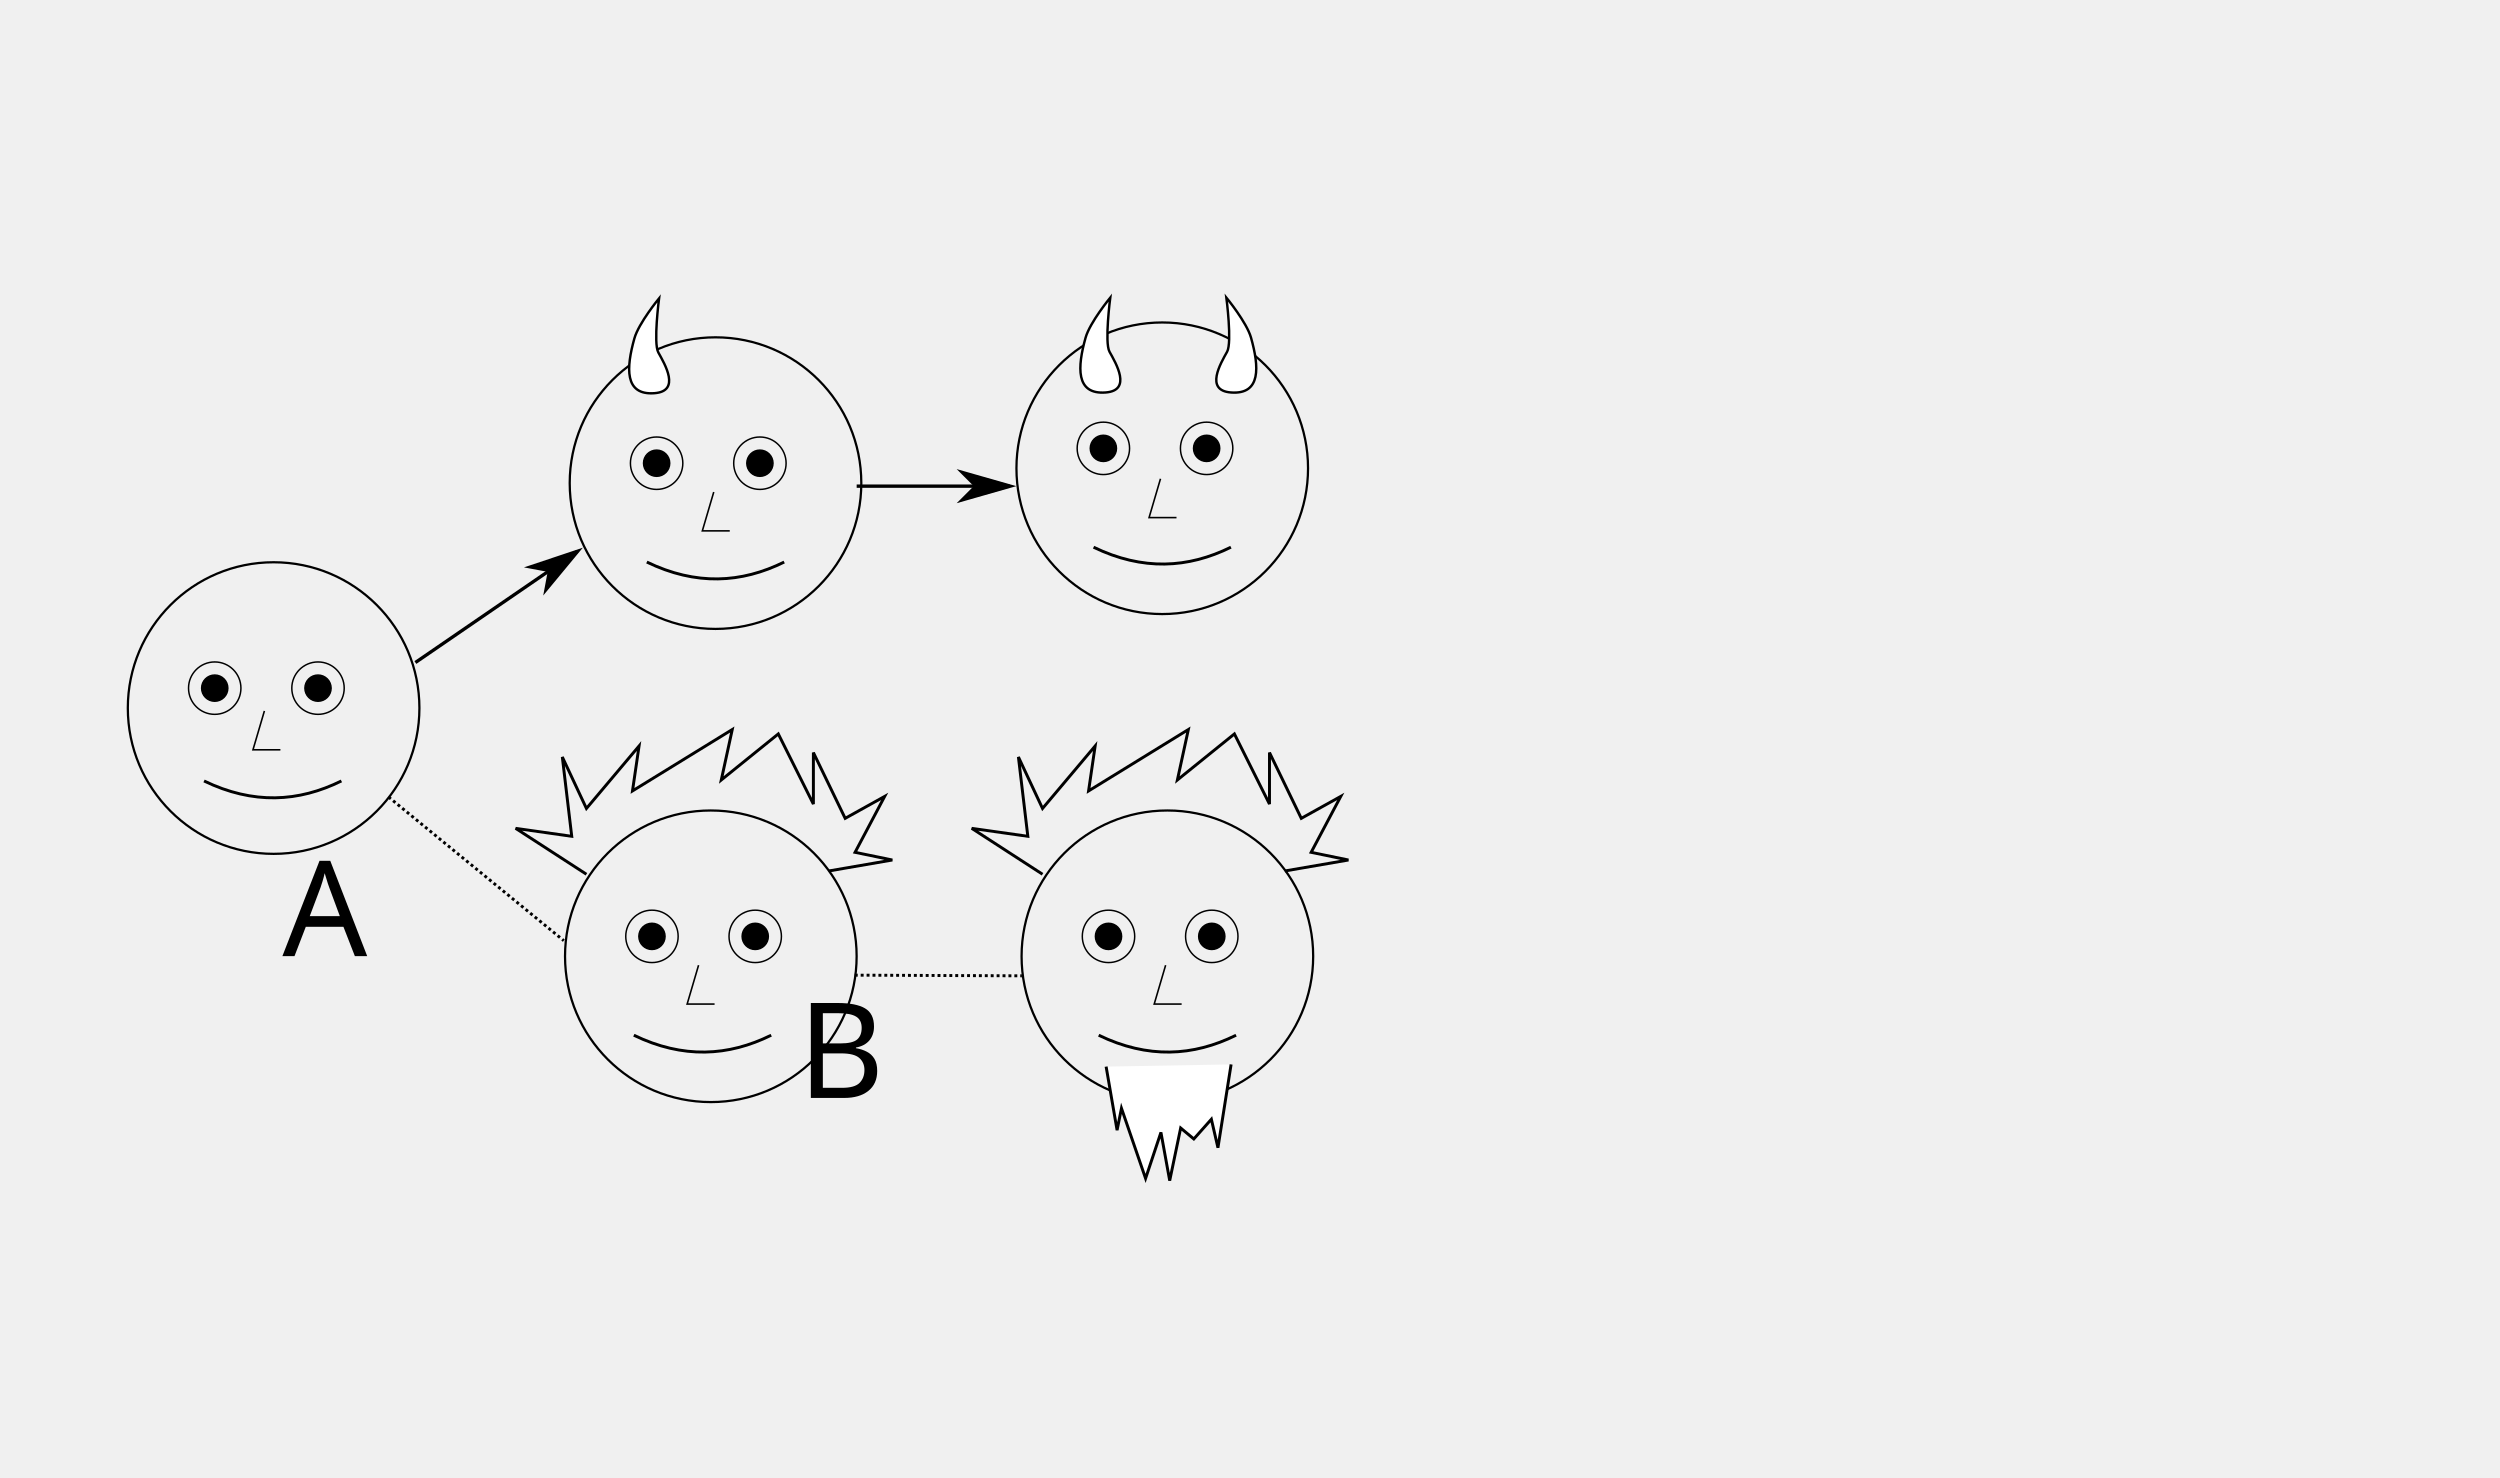
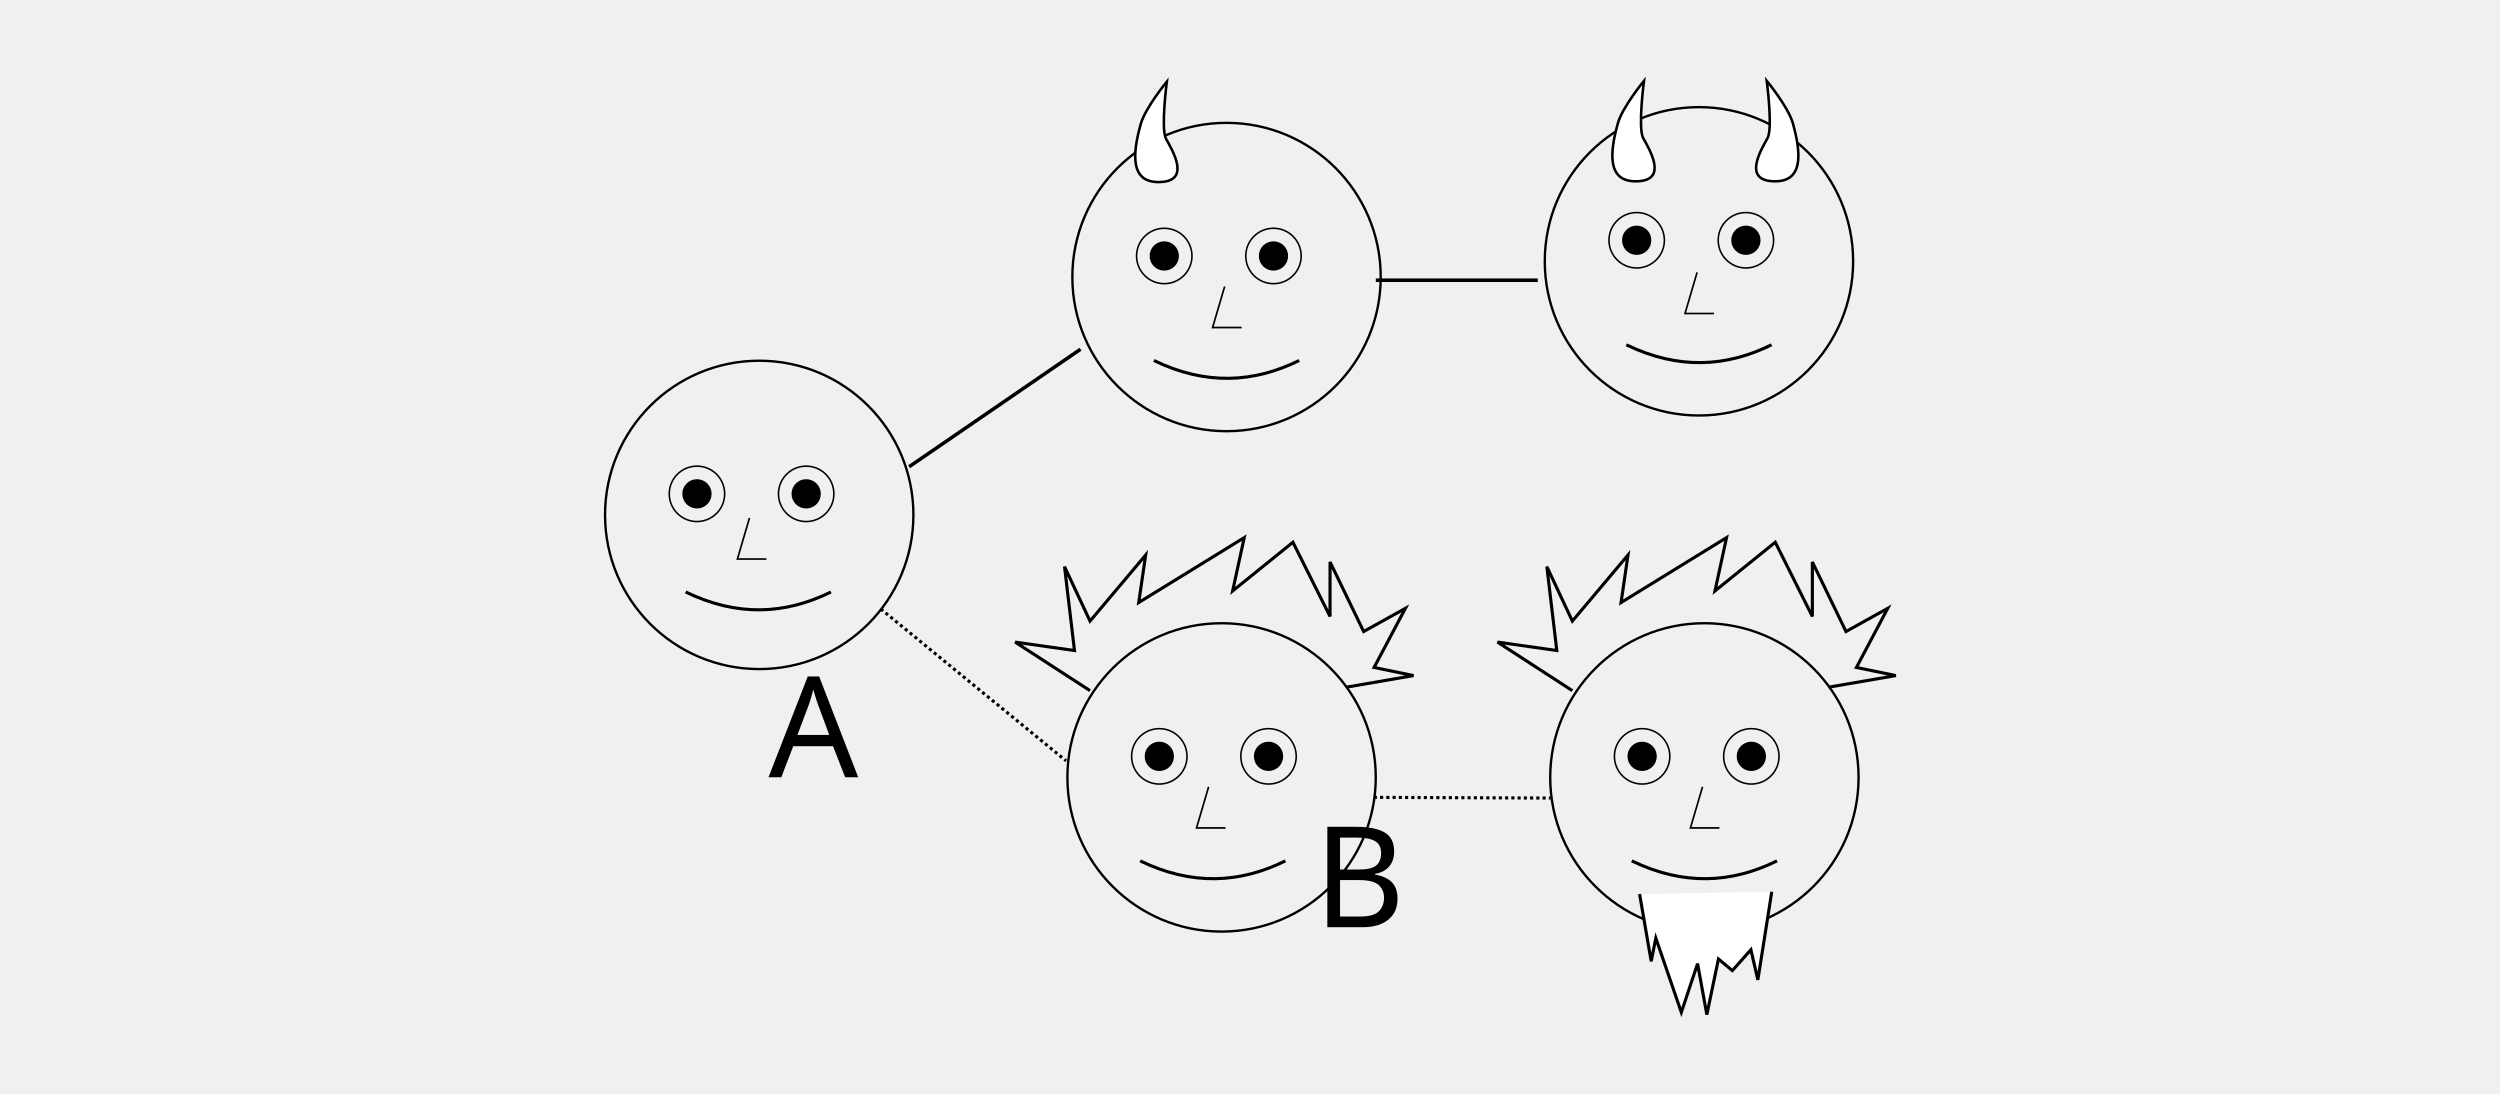
- <svg xmlns="http://www.w3.org/2000/svg" width="846" height="500" viewBox="0 0 846 500" id="svg2" version="1.1">
+ <svg xmlns="http://www.w3.org/2000/svg" width="800" height="350" viewBox="0 0 800 350" id="svg2" version="1.1">
  <defs id="defs4">
    <marker style="overflow:visible" id="marker21073" refX="0" refY="0" orient="auto">
      <path transform="matrix(-0.8,0,0,-0.8,-10,0)" style="fill:#000000;fill-opacity:1;fill-rule:evenodd;stroke:#000000;stroke-width:1pt;stroke-opacity:1" d="M 0,0 5,-5 -12.5,0 5,5 0,0 Z" id="path21075" />
    </marker>
-     <marker orient="auto" refY="0" refX="0" id="marker19485" style="overflow:visible">
-       <path id="path19487" d="M 0,0 5,-5 -12.5,0 5,5 0,0 Z" style="fill:#000000;fill-opacity:1;fill-rule:evenodd;stroke:#000000;stroke-width:1pt;stroke-opacity:1" transform="matrix(-0.8,0,0,-0.8,-10,0)" />
-     </marker>
    <marker orient="auto" refY="0" refX="0" id="marker15518" style="overflow:visible">
      <path id="path15520" d="M 0,0 5,-5 -12.5,0 5,5 0,0 Z" style="fill:#000000;fill-opacity:1;fill-rule:evenodd;stroke:#000000;stroke-width:1pt;stroke-opacity:1" transform="matrix(-0.8,0,0,-0.8,-10,0)" />
    </marker>
    <marker orient="auto" refY="0" refX="0" id="marker13083" style="overflow:visible">
      <path id="path13085" d="M 0,0 5,-5 -12.5,0 5,5 0,0 Z" style="fill:#000000;fill-opacity:1;fill-rule:evenodd;stroke:#000000;stroke-width:1pt;stroke-opacity:1" transform="matrix(-0.8,0,0,-0.8,-10,0)" />
    </marker>
    <marker orient="auto" refY="0" refX="0" id="marker10722" style="overflow:visible">
      <path id="path10724" d="M 0,0 5,-5 -12.5,0 5,5 0,0 Z" style="fill:#000000;fill-opacity:1;fill-rule:evenodd;stroke:#000000;stroke-width:1pt;stroke-opacity:1" transform="matrix(-0.8,0,0,-0.8,-10,0)" />
    </marker>
    <marker orient="auto" refY="0" refX="0" id="marker18329" style="overflow:visible">
      <path id="path18331" d="M 0,0 5,-5 -12.5,0 5,5 0,0 Z" style="fill:#000000;fill-opacity:1;fill-rule:evenodd;stroke:#000000;stroke-width:1pt;stroke-opacity:1" transform="matrix(-0.8,0,0,-0.8,-10,0)" />
    </marker>
    <marker style="overflow:visible" id="marker11570" refX="0" refY="0" orient="auto">
      <path transform="matrix(-0.8,0,0,-0.8,-10,0)" style="fill:#000000;fill-opacity:1;fill-rule:evenodd;stroke:#000000;stroke-width:1pt;stroke-opacity:1" d="M 0,0 5,-5 -12.5,0 5,5 0,0 Z" id="path11572" />
    </marker>
    <marker style="overflow:visible" id="marker11326" refX="0" refY="0" orient="auto">
      <path transform="matrix(-0.8,0,0,-0.8,-10,0)" style="fill:#000000;fill-opacity:1;fill-rule:evenodd;stroke:#000000;stroke-width:1pt;stroke-opacity:1" d="M 0,0 5,-5 -12.5,0 5,5 0,0 Z" id="path11328" />
    </marker>
    <marker orient="auto" refY="0" refX="0" id="marker9818" style="overflow:visible">
      <path id="path9820" d="M 0,0 5,-5 -12.5,0 5,5 0,0 Z" style="fill:#000000;fill-opacity:1;fill-rule:evenodd;stroke:#000000;stroke-width:1pt;stroke-opacity:1" transform="matrix(-0.8,0,0,-0.8,-10,0)" />
    </marker>
    <marker style="overflow:visible" id="marker9572" refX="0" refY="0" orient="auto">
      <path transform="matrix(-0.8,0,0,-0.8,-10,0)" style="fill:#000000;fill-opacity:1;fill-rule:evenodd;stroke:#000000;stroke-width:1pt;stroke-opacity:1" d="M 0,0 5,-5 -12.5,0 5,5 0,0 Z" id="path9574" />
    </marker>
    <marker style="overflow:visible" id="marker9349" refX="0" refY="0" orient="auto">
      <path transform="matrix(-0.8,0,0,-0.8,-10,0)" style="fill:#000000;fill-opacity:1;fill-rule:evenodd;stroke:#000000;stroke-width:1pt;stroke-opacity:1" d="M 0,0 5,-5 -12.5,0 5,5 0,0 Z" id="path9351" />
    </marker>
    <marker style="overflow:visible" id="marker8273" refX="0" refY="0" orient="auto">
      <path transform="matrix(-0.8,0,0,-0.8,-10,0)" style="fill:#000000;fill-opacity:1;fill-rule:evenodd;stroke:#000000;stroke-width:1pt;stroke-opacity:1" d="M 0,0 5,-5 -12.5,0 5,5 0,0 Z" id="path8275" />
    </marker>
    <marker orient="auto" refY="0" refX="0" id="marker7296" style="overflow:visible">
      <path id="path7298" d="M 0,0 5,-5 -12.5,0 5,5 0,0 Z" style="fill:#000000;fill-opacity:1;fill-rule:evenodd;stroke:#000000;stroke-width:1pt;stroke-opacity:1" transform="matrix(-0.8,0,0,-0.8,-10,0)" />
    </marker>
    <marker orient="auto" refY="0" refX="0" id="marker7060" style="overflow:visible">
      <path id="path7062" d="M 0,0 5,-5 -12.5,0 5,5 0,0 Z" style="fill:#000000;fill-opacity:1;fill-rule:evenodd;stroke:#000000;stroke-width:1pt;stroke-opacity:1" transform="matrix(-0.8,0,0,-0.8,-10,0)" />
    </marker>
    <marker orient="auto" refY="0" refX="0" id="marker7724" style="overflow:visible">
      <path id="path7726" d="M 0,0 5,-5 -12.5,0 5,5 0,0 Z" style="fill:#000000;fill-opacity:1;fill-rule:evenodd;stroke:#000000;stroke-width:1pt;stroke-opacity:1" transform="matrix(-0.8,0,0,-0.8,-10,0)" />
    </marker>
    <marker style="overflow:visible" id="marker7176" refX="0" refY="0" orient="auto">
      <path transform="matrix(-0.8,0,0,-0.8,-10,0)" style="fill:#000000;fill-opacity:1;fill-rule:evenodd;stroke:#000000;stroke-width:1pt;stroke-opacity:1" d="M 0,0 5,-5 -12.5,0 5,5 0,0 Z" id="path7178" />
    </marker>
    <marker style="overflow:visible" id="marker6998" refX="0" refY="0" orient="auto">
      <path transform="matrix(-0.8,0,0,-0.8,-10,0)" style="fill:#000000;fill-opacity:1;fill-rule:evenodd;stroke:#000000;stroke-width:1pt;stroke-opacity:1" d="M 0,0 5,-5 -12.5,0 5,5 0,0 Z" id="path7000" />
    </marker>
    <marker orient="auto" refY="0" refX="0" id="marker6826" style="overflow:visible">
      <path id="path6828" d="M 0,0 5,-5 -12.5,0 5,5 0,0 Z" style="fill:#000000;fill-opacity:1;fill-rule:evenodd;stroke:#000000;stroke-width:1pt;stroke-opacity:1" transform="matrix(-0.8,0,0,-0.8,-10,0)" />
    </marker>
    <marker style="overflow:visible" id="marker6555" refX="0" refY="0" orient="auto">
      <path transform="matrix(-0.8,0,0,-0.8,-10,0)" style="fill:#000000;fill-opacity:1;fill-rule:evenodd;stroke:#000000;stroke-width:1pt;stroke-opacity:1" d="M 0,0 5,-5 -12.5,0 5,5 0,0 Z" id="path6557" />
    </marker>
    <marker orient="auto" refY="0" refX="0" id="marker6349" style="overflow:visible">
      <path id="path6351" d="M 0,0 5,-5 -12.5,0 5,5 0,0 Z" style="fill:#000000;fill-opacity:1;fill-rule:evenodd;stroke:#000000;stroke-width:1pt;stroke-opacity:1" transform="matrix(-0.8,0,0,-0.8,-10,0)" />
    </marker>
    <marker style="overflow:visible" id="marker6195" refX="0" refY="0" orient="auto">
      <path transform="matrix(-0.8,0,0,-0.8,-10,0)" style="fill:#000000;fill-opacity:1;fill-rule:evenodd;stroke:#000000;stroke-width:1pt;stroke-opacity:1" d="M 0,0 5,-5 -12.5,0 5,5 0,0 Z" id="path6197" />
    </marker>
    <marker orient="auto" refY="0" refX="0" id="marker5400" style="overflow:visible">
      <path id="path5402" d="M 0,0 5,-5 -12.5,0 5,5 0,0 Z" style="fill:#000000;fill-opacity:1;fill-rule:evenodd;stroke:#000000;stroke-width:1pt;stroke-opacity:1" transform="matrix(-0.8,0,0,-0.8,-10,0)" />
    </marker>
    <marker orient="auto" refY="0" refX="0" id="marker5120" style="overflow:visible">
      <path id="path5122" d="M 0,0 5,-5 -12.5,0 5,5 0,0 Z" style="fill:#000000;fill-opacity:1;fill-rule:evenodd;stroke:#000000;stroke-width:1pt;stroke-opacity:1" transform="matrix(-0.8,0,0,-0.8,-10,0)" />
    </marker>
    <marker orient="auto" refY="0" refX="0" id="marker14952" style="overflow:visible">
      <path id="path14954" d="M 0,0 5,-5 -12.5,0 5,5 0,0 Z" style="fill:#000000;fill-opacity:1;fill-rule:evenodd;stroke:#000000;stroke-width:1pt;stroke-opacity:1" transform="matrix(-0.8,0,0,-0.8,-10,0)" />
    </marker>
    <marker style="overflow:visible" id="marker12886" refX="0" refY="0" orient="auto">
      <path transform="matrix(-0.8,0,0,-0.8,-10,0)" style="fill:#000000;fill-opacity:1;fill-rule:evenodd;stroke:#000000;stroke-width:1pt;stroke-opacity:1" d="M 0,0 5,-5 -12.5,0 5,5 0,0 Z" id="path12888" />
    </marker>
    <marker style="overflow:visible" id="marker11987" refX="0" refY="0" orient="auto">
      <path transform="matrix(-0.8,0,0,-0.8,-10,0)" style="fill:#000000;fill-opacity:1;fill-rule:evenodd;stroke:#000000;stroke-width:1pt;stroke-opacity:1" d="M 0,0 5,-5 -12.5,0 5,5 0,0 Z" id="path11989" />
    </marker>
    <marker style="overflow:visible" id="marker11408" refX="0" refY="0" orient="auto">
      <path transform="matrix(-0.8,0,0,-0.8,-10,0)" style="fill:#000000;fill-opacity:1;fill-rule:evenodd;stroke:#000000;stroke-width:1pt;stroke-opacity:1" d="M 0,0 5,-5 -12.5,0 5,5 0,0 Z" id="path11410" />
    </marker>
    <marker orient="auto" refY="0" refX="0" id="marker11332" style="overflow:visible">
      <path id="path11334" d="M 0,0 5,-5 -12.5,0 5,5 0,0 Z" style="fill:#000000;fill-opacity:1;fill-rule:evenodd;stroke:#000000;stroke-width:1pt;stroke-opacity:1" transform="matrix(-0.8,0,0,-0.8,-10,0)" />
    </marker>
    <marker orient="auto" refY="0" refX="0" id="marker9287" style="overflow:visible">
      <path id="path9289" d="M 0,0 5,-5 -12.5,0 5,5 0,0 Z" style="fill:#000000;fill-opacity:1;fill-rule:evenodd;stroke:#000000;stroke-width:1pt;stroke-opacity:1" transform="matrix(-0.8,0,0,-0.8,-10,0)" />
    </marker>
    <marker style="overflow:visible" id="marker4941" refX="0" refY="0" orient="auto">
      <path transform="matrix(-0.8,0,0,-0.8,-10,0)" style="fill:#000000;fill-opacity:1;fill-rule:evenodd;stroke:#000000;stroke-width:1pt;stroke-opacity:1" d="M 0,0 5,-5 -12.5,0 5,5 0,0 Z" id="path4943" />
    </marker>
    <marker style="overflow:visible" id="marker22638-8" refX="0" refY="0" orient="auto">
      <path transform="matrix(-0.8,0,0,-0.8,-10,0)" style="fill:#000000;fill-opacity:1;fill-rule:evenodd;stroke:#000000;stroke-width:1pt;stroke-opacity:1" d="M 0,0 5,-5 -12.5,0 5,5 0,0 Z" id="path22640-6" />
    </marker>
    <marker style="overflow:visible" id="marker18329-4" refX="0" refY="0" orient="auto">
      <path transform="matrix(-0.8,0,0,-0.8,-10,0)" style="fill:#000000;fill-opacity:1;fill-rule:evenodd;stroke:#000000;stroke-width:1pt;stroke-opacity:1" d="M 0,0 5,-5 -12.5,0 5,5 0,0 Z" id="path18331-1" />
    </marker>
    <marker orient="auto" refY="0" refX="0" id="marker11570-5" style="overflow:visible">
      <path id="path11572-8" d="M 0,0 5,-5 -12.5,0 5,5 0,0 Z" style="fill:#000000;fill-opacity:1;fill-rule:evenodd;stroke:#000000;stroke-width:1pt;stroke-opacity:1" transform="matrix(-0.8,0,0,-0.8,-10,0)" />
    </marker>
    <marker orient="auto" refY="0" refX="0" id="marker11326-9" style="overflow:visible">
      <path id="path11328-3" d="M 0,0 5,-5 -12.5,0 5,5 0,0 Z" style="fill:#000000;fill-opacity:1;fill-rule:evenodd;stroke:#000000;stroke-width:1pt;stroke-opacity:1" transform="matrix(-0.8,0,0,-0.8,-10,0)" />
    </marker>
    <marker style="overflow:visible" id="marker9818-3" refX="0" refY="0" orient="auto">
      <path transform="matrix(-0.8,0,0,-0.8,-10,0)" style="fill:#000000;fill-opacity:1;fill-rule:evenodd;stroke:#000000;stroke-width:1pt;stroke-opacity:1" d="M 0,0 5,-5 -12.5,0 5,5 0,0 Z" id="path9820-7" />
    </marker>
    <marker orient="auto" refY="0" refX="0" id="marker9572-0" style="overflow:visible">
      <path id="path9574-3" d="M 0,0 5,-5 -12.5,0 5,5 0,0 Z" style="fill:#000000;fill-opacity:1;fill-rule:evenodd;stroke:#000000;stroke-width:1pt;stroke-opacity:1" transform="matrix(-0.8,0,0,-0.8,-10,0)" />
    </marker>
    <marker orient="auto" refY="0" refX="0" id="marker9349-9" style="overflow:visible">
      <path id="path9351-6" d="M 0,0 5,-5 -12.5,0 5,5 0,0 Z" style="fill:#000000;fill-opacity:1;fill-rule:evenodd;stroke:#000000;stroke-width:1pt;stroke-opacity:1" transform="matrix(-0.8,0,0,-0.8,-10,0)" />
    </marker>
    <marker orient="auto" refY="0" refX="0" id="marker8273-3" style="overflow:visible">
      <path id="path8275-0" d="M 0,0 5,-5 -12.5,0 5,5 0,0 Z" style="fill:#000000;fill-opacity:1;fill-rule:evenodd;stroke:#000000;stroke-width:1pt;stroke-opacity:1" transform="matrix(-0.8,0,0,-0.8,-10,0)" />
    </marker>
    <marker style="overflow:visible" id="marker7296-2" refX="0" refY="0" orient="auto">
      <path transform="matrix(-0.8,0,0,-0.8,-10,0)" style="fill:#000000;fill-opacity:1;fill-rule:evenodd;stroke:#000000;stroke-width:1pt;stroke-opacity:1" d="M 0,0 5,-5 -12.5,0 5,5 0,0 Z" id="path7298-3" />
    </marker>
    <marker style="overflow:visible" id="marker7060-1" refX="0" refY="0" orient="auto">
      <path transform="matrix(-0.8,0,0,-0.8,-10,0)" style="fill:#000000;fill-opacity:1;fill-rule:evenodd;stroke:#000000;stroke-width:1pt;stroke-opacity:1" d="M 0,0 5,-5 -12.5,0 5,5 0,0 Z" id="path7062-4" />
    </marker>
    <marker style="overflow:visible" id="marker7724-2" refX="0" refY="0" orient="auto">
      <path transform="matrix(-0.8,0,0,-0.8,-10,0)" style="fill:#000000;fill-opacity:1;fill-rule:evenodd;stroke:#000000;stroke-width:1pt;stroke-opacity:1" d="M 0,0 5,-5 -12.5,0 5,5 0,0 Z" id="path7726-1" />
    </marker>
    <marker orient="auto" refY="0" refX="0" id="marker7176-8" style="overflow:visible">
      <path id="path7178-0" d="M 0,0 5,-5 -12.5,0 5,5 0,0 Z" style="fill:#000000;fill-opacity:1;fill-rule:evenodd;stroke:#000000;stroke-width:1pt;stroke-opacity:1" transform="matrix(-0.8,0,0,-0.8,-10,0)" />
    </marker>
    <marker orient="auto" refY="0" refX="0" id="marker6998-3" style="overflow:visible">
      <path id="path7000-3" d="M 0,0 5,-5 -12.5,0 5,5 0,0 Z" style="fill:#000000;fill-opacity:1;fill-rule:evenodd;stroke:#000000;stroke-width:1pt;stroke-opacity:1" transform="matrix(-0.8,0,0,-0.8,-10,0)" />
    </marker>
    <marker style="overflow:visible" id="marker6826-6" refX="0" refY="0" orient="auto">
      <path transform="matrix(-0.8,0,0,-0.8,-10,0)" style="fill:#000000;fill-opacity:1;fill-rule:evenodd;stroke:#000000;stroke-width:1pt;stroke-opacity:1" d="M 0,0 5,-5 -12.5,0 5,5 0,0 Z" id="path6828-2" />
    </marker>
    <marker orient="auto" refY="0" refX="0" id="marker6555-7" style="overflow:visible">
      <path id="path6557-4" d="M 0,0 5,-5 -12.5,0 5,5 0,0 Z" style="fill:#000000;fill-opacity:1;fill-rule:evenodd;stroke:#000000;stroke-width:1pt;stroke-opacity:1" transform="matrix(-0.8,0,0,-0.8,-10,0)" />
    </marker>
    <marker style="overflow:visible" id="marker6349-4" refX="0" refY="0" orient="auto">
      <path transform="matrix(-0.8,0,0,-0.8,-10,0)" style="fill:#000000;fill-opacity:1;fill-rule:evenodd;stroke:#000000;stroke-width:1pt;stroke-opacity:1" d="M 0,0 5,-5 -12.5,0 5,5 0,0 Z" id="path6351-3" />
    </marker>
    <marker orient="auto" refY="0" refX="0" id="marker6195-6" style="overflow:visible">
      <path id="path6197-0" d="M 0,0 5,-5 -12.5,0 5,5 0,0 Z" style="fill:#000000;fill-opacity:1;fill-rule:evenodd;stroke:#000000;stroke-width:1pt;stroke-opacity:1" transform="matrix(-0.8,0,0,-0.8,-10,0)" />
    </marker>
    <marker style="overflow:visible" id="marker5400-0" refX="0" refY="0" orient="auto">
      <path transform="matrix(-0.8,0,0,-0.8,-10,0)" style="fill:#000000;fill-opacity:1;fill-rule:evenodd;stroke:#000000;stroke-width:1pt;stroke-opacity:1" d="M 0,0 5,-5 -12.5,0 5,5 0,0 Z" id="path5402-2" />
    </marker>
    <marker style="overflow:visible" id="marker5120-3" refX="0" refY="0" orient="auto">
      <path transform="matrix(-0.8,0,0,-0.8,-10,0)" style="fill:#000000;fill-opacity:1;fill-rule:evenodd;stroke:#000000;stroke-width:1pt;stroke-opacity:1" d="M 0,0 5,-5 -12.5,0 5,5 0,0 Z" id="path5122-9" />
    </marker>
    <marker style="overflow:visible" id="marker14952-6" refX="0" refY="0" orient="auto">
      <path transform="matrix(-0.8,0,0,-0.8,-10,0)" style="fill:#000000;fill-opacity:1;fill-rule:evenodd;stroke:#000000;stroke-width:1pt;stroke-opacity:1" d="M 0,0 5,-5 -12.5,0 5,5 0,0 Z" id="path14954-8" />
    </marker>
    <marker orient="auto" refY="0" refX="0" id="marker12886-5" style="overflow:visible">
      <path id="path12888-7" d="M 0,0 5,-5 -12.5,0 5,5 0,0 Z" style="fill:#000000;fill-opacity:1;fill-rule:evenodd;stroke:#000000;stroke-width:1pt;stroke-opacity:1" transform="matrix(-0.8,0,0,-0.8,-10,0)" />
    </marker>
    <marker orient="auto" refY="0" refX="0" id="marker11987-9" style="overflow:visible">
      <path id="path11989-2" d="M 0,0 5,-5 -12.5,0 5,5 0,0 Z" style="fill:#000000;fill-opacity:1;fill-rule:evenodd;stroke:#000000;stroke-width:1pt;stroke-opacity:1" transform="matrix(-0.8,0,0,-0.8,-10,0)" />
    </marker>
    <marker orient="auto" refY="0" refX="0" id="marker11408-7" style="overflow:visible">
      <path id="path11410-2" d="M 0,0 5,-5 -12.5,0 5,5 0,0 Z" style="fill:#000000;fill-opacity:1;fill-rule:evenodd;stroke:#000000;stroke-width:1pt;stroke-opacity:1" transform="matrix(-0.8,0,0,-0.8,-10,0)" />
    </marker>
    <marker style="overflow:visible" id="marker11332-9" refX="0" refY="0" orient="auto">
      <path transform="matrix(-0.8,0,0,-0.8,-10,0)" style="fill:#000000;fill-opacity:1;fill-rule:evenodd;stroke:#000000;stroke-width:1pt;stroke-opacity:1" d="M 0,0 5,-5 -12.5,0 5,5 0,0 Z" id="path11334-5" />
    </marker>
    <marker style="overflow:visible" id="marker9287-9" refX="0" refY="0" orient="auto">
      <path transform="matrix(-0.8,0,0,-0.8,-10,0)" style="fill:#000000;fill-opacity:1;fill-rule:evenodd;stroke:#000000;stroke-width:1pt;stroke-opacity:1" d="M 0,0 5,-5 -12.5,0 5,5 0,0 Z" id="path9289-2" />
    </marker>
    <marker orient="auto" refY="0" refX="0" id="marker4941-1" style="overflow:visible">
      <path id="path4943-6" d="M 0,0 5,-5 -12.5,0 5,5 0,0 Z" style="fill:#000000;fill-opacity:1;fill-rule:evenodd;stroke:#000000;stroke-width:1pt;stroke-opacity:1" transform="matrix(-0.8,0,0,-0.8,-10,0)" />
    </marker>
  </defs>
-   <g id="layer1" transform="translate(25.18899,-4638.211)">
-     <circle r="49.338" cy="4961.818" cx="215.356" id="circle18220" style="opacity:1;fill:none;fill-opacity:1;stroke:#000000;stroke-width:0.763;stroke-linejoin:miter;stroke-miterlimit:4;stroke-dasharray:none;stroke-dashoffset:0;stroke-opacity:1" />
-     <circle r="8.865" cy="4955.08" cx="195.431" id="circle18224" style="opacity:1;fill:none;fill-opacity:1;stroke:#000000;stroke-width:0.506;stroke-linejoin:miter;stroke-miterlimit:4;stroke-dasharray:none;stroke-dashoffset:0;stroke-opacity:1" />
-     <circle r="4.433" cy="4955.08" cx="195.431" id="circle18226" style="opacity:1;fill:#000000;fill-opacity:1;stroke:#000000;stroke-width:0.506;stroke-linejoin:miter;stroke-miterlimit:4;stroke-dasharray:none;stroke-dashoffset:0;stroke-opacity:1" />
-     <circle style="opacity:1;fill:none;fill-opacity:1;stroke:#000000;stroke-width:0.506;stroke-linejoin:miter;stroke-miterlimit:4;stroke-dasharray:none;stroke-dashoffset:0;stroke-opacity:1" id="circle18230" cx="230.379" cy="4955.08" r="8.865" />
-     <circle style="opacity:1;fill:#000000;fill-opacity:1;stroke:#000000;stroke-width:0.506;stroke-linejoin:miter;stroke-miterlimit:4;stroke-dasharray:none;stroke-dashoffset:0;stroke-opacity:1" id="circle18232" cx="230.379" cy="4955.08" r="4.433" />
-     <path style="fill:none;fill-rule:evenodd;stroke:#000000;stroke-width:0.542px;stroke-linecap:butt;stroke-linejoin:miter;stroke-opacity:1" d="m 369.261,4964.832 -3.868,13.152 9.284,0" id="path18240" />
-     <circle r="49.338" cy="4961.818" cx="369.853" id="circle18246" style="opacity:1;fill:none;fill-opacity:1;stroke:#000000;stroke-width:0.763;stroke-linejoin:miter;stroke-miterlimit:4;stroke-dasharray:none;stroke-dashoffset:0;stroke-opacity:1" />
-     <circle r="8.865" cy="4955.08" cx="349.928" id="circle18250" style="opacity:1;fill:none;fill-opacity:1;stroke:#000000;stroke-width:0.506;stroke-linejoin:miter;stroke-miterlimit:4;stroke-dasharray:none;stroke-dashoffset:0;stroke-opacity:1" />
-     <circle r="4.433" cy="4955.08" cx="349.928" id="circle18252" style="opacity:1;fill:#000000;fill-opacity:1;stroke:#000000;stroke-width:0.506;stroke-linejoin:miter;stroke-miterlimit:4;stroke-dasharray:none;stroke-dashoffset:0;stroke-opacity:1" />
-     <circle style="opacity:1;fill:none;fill-opacity:1;stroke:#000000;stroke-width:0.506;stroke-linejoin:miter;stroke-miterlimit:4;stroke-dasharray:none;stroke-dashoffset:0;stroke-opacity:1" id="circle18256" cx="384.876" cy="4955.08" r="8.865" />
-     <circle style="opacity:1;fill:#000000;fill-opacity:1;stroke:#000000;stroke-width:0.506;stroke-linejoin:miter;stroke-miterlimit:4;stroke-dasharray:none;stroke-dashoffset:0;stroke-opacity:1" id="circle18258" cx="384.876" cy="4955.08" r="4.433" />
-     <path style="fill:none;fill-rule:evenodd;stroke:#000000;stroke-width:1px;stroke-linecap:butt;stroke-linejoin:miter;stroke-opacity:1" d="m 346.61,4988.527 c 16.645,8.057 32.011,7.153 46.483,0" id="path18260" />
-     <path style="fill:none;fill-rule:evenodd;stroke:#000000;stroke-width:1px;stroke-linecap:butt;stroke-linejoin:miter;stroke-opacity:1" d="m 173.259,4934.06 -23.961,-15.538 18.986,2.696 -3.187,-26.857 8.162,17.438 17.809,-21.148 -2.226,15.212 33.763,-20.777 -3.71,17.067 19.293,-15.583 11.873,23.745 0,-17.438 10.76,22.261 13.357,-7.42 -10.017,18.922 12.615,2.597 -21.519,3.71" id="path4688" />
-     <path id="path4690" d="m 327.602,4934.06 -23.961,-15.538 18.986,2.696 -3.187,-26.857 8.162,17.438 17.809,-21.148 -2.226,15.212 33.763,-20.777 -3.71,17.067 19.293,-15.583 11.873,23.745 0,-17.438 10.76,22.261 13.357,-7.42 -10.017,18.922 12.615,2.597 -21.519,3.71" style="fill:none;fill-rule:evenodd;stroke:#000000;stroke-width:1px;stroke-linecap:butt;stroke-linejoin:miter;stroke-opacity:1" />
-     <path style="fill:#ffffff;fill-opacity:1;fill-rule:evenodd;stroke:#000000;stroke-width:1px;stroke-linecap:butt;stroke-linejoin:miter;stroke-opacity:1" d="m 349.121,4999.151 3.71,21.519 1.484,-7.42 8.162,23.745 5.194,-15.583 2.968,16.325 3.71,-17.809 4.452,3.71 5.936,-6.678 2.226,9.646 4.452,-28.197" id="path4696" />
-     <path id="path8272" d="m 211.207,4964.832 -3.868,13.152 9.284,0" style="fill:none;fill-rule:evenodd;stroke:#000000;stroke-width:0.542px;stroke-linecap:butt;stroke-linejoin:miter;stroke-opacity:1" />
-     <path id="path8274" d="m 189.298,4988.527 c 16.645,8.057 32.011,7.153 46.483,0" style="fill:none;fill-rule:evenodd;stroke:#000000;stroke-width:1px;stroke-linecap:butt;stroke-linejoin:miter;stroke-opacity:1" />
-     <g id="g8280" transform="translate(-98.36672,-25.65617)">
+   <g id="layer1" transform="translate(25.18899,-4788.211)">
+     <circle r="49.338" cy="5036.979" cx="365.718" id="circle18220" style="opacity:1;fill:none;fill-opacity:1;stroke:#000000;stroke-width:0.763;stroke-linejoin:miter;stroke-miterlimit:4;stroke-dasharray:none;stroke-dashoffset:0;stroke-opacity:1" />
+     <circle r="8.865" cy="5030.241" cx="345.793" id="circle18224" style="opacity:1;fill:none;fill-opacity:1;stroke:#000000;stroke-width:0.506;stroke-linejoin:miter;stroke-miterlimit:4;stroke-dasharray:none;stroke-dashoffset:0;stroke-opacity:1" />
+     <circle r="4.433" cy="5030.241" cx="345.793" id="circle18226" style="opacity:1;fill:#000000;fill-opacity:1;stroke:#000000;stroke-width:0.506;stroke-linejoin:miter;stroke-miterlimit:4;stroke-dasharray:none;stroke-dashoffset:0;stroke-opacity:1" />
+     <circle style="opacity:1;fill:none;fill-opacity:1;stroke:#000000;stroke-width:0.506;stroke-linejoin:miter;stroke-miterlimit:4;stroke-dasharray:none;stroke-dashoffset:0;stroke-opacity:1" id="circle18230" cx="380.74" cy="5030.241" r="8.865" />
+     <circle style="opacity:1;fill:#000000;fill-opacity:1;stroke:#000000;stroke-width:0.506;stroke-linejoin:miter;stroke-miterlimit:4;stroke-dasharray:none;stroke-dashoffset:0;stroke-opacity:1" id="circle18232" cx="380.74" cy="5030.241" r="4.433" />
+     <path style="fill:none;fill-rule:evenodd;stroke:#000000;stroke-width:0.542px;stroke-linecap:butt;stroke-linejoin:miter;stroke-opacity:1" d="m 519.622,5039.994 -3.868,13.152 9.284,0" id="path18240" />
+     <circle r="49.338" cy="5036.979" cx="520.215" id="circle18246" style="opacity:1;fill:none;fill-opacity:1;stroke:#000000;stroke-width:0.763;stroke-linejoin:miter;stroke-miterlimit:4;stroke-dasharray:none;stroke-dashoffset:0;stroke-opacity:1" />
+     <circle r="8.865" cy="5030.241" cx="500.29" id="circle18250" style="opacity:1;fill:none;fill-opacity:1;stroke:#000000;stroke-width:0.506;stroke-linejoin:miter;stroke-miterlimit:4;stroke-dasharray:none;stroke-dashoffset:0;stroke-opacity:1" />
+     <circle r="4.433" cy="5030.241" cx="500.29" id="circle18252" style="opacity:1;fill:#000000;fill-opacity:1;stroke:#000000;stroke-width:0.506;stroke-linejoin:miter;stroke-miterlimit:4;stroke-dasharray:none;stroke-dashoffset:0;stroke-opacity:1" />
+     <circle style="opacity:1;fill:none;fill-opacity:1;stroke:#000000;stroke-width:0.506;stroke-linejoin:miter;stroke-miterlimit:4;stroke-dasharray:none;stroke-dashoffset:0;stroke-opacity:1" id="circle18256" cx="535.238" cy="5030.241" r="8.865" />
+     <circle style="opacity:1;fill:#000000;fill-opacity:1;stroke:#000000;stroke-width:0.506;stroke-linejoin:miter;stroke-miterlimit:4;stroke-dasharray:none;stroke-dashoffset:0;stroke-opacity:1" id="circle18258" cx="535.238" cy="5030.241" r="4.433" />
+     <path style="fill:none;fill-rule:evenodd;stroke:#000000;stroke-width:1px;stroke-linecap:butt;stroke-linejoin:miter;stroke-opacity:1" d="m 496.972,5063.689 c 16.645,8.057 32.011,7.153 46.483,0" id="path18260" />
+     <path style="fill:none;fill-rule:evenodd;stroke:#000000;stroke-width:1px;stroke-linecap:butt;stroke-linejoin:miter;stroke-opacity:1" d="m 323.62,5009.221 -23.961,-15.538 18.986,2.696 -3.187,-26.857 8.162,17.438 17.809,-21.148 -2.226,15.212 33.763,-20.777 -3.71,17.067 19.293,-15.583 11.873,23.745 0,-17.438 10.76,22.261 13.357,-7.42 -10.017,18.922 12.615,2.597 -21.519,3.71" id="path4688" />
+     <path id="path4690" d="m 477.964,5009.221 -23.961,-15.538 18.986,2.696 -3.187,-26.857 8.162,17.438 17.809,-21.148 -2.226,15.212 33.763,-20.777 -3.71,17.067 19.293,-15.583 11.873,23.745 0,-17.438 10.76,22.261 13.357,-7.42 -10.017,18.922 12.615,2.597 -21.519,3.71" style="fill:none;fill-rule:evenodd;stroke:#000000;stroke-width:1px;stroke-linecap:butt;stroke-linejoin:miter;stroke-opacity:1" />
+     <path style="fill:#ffffff;fill-opacity:1;fill-rule:evenodd;stroke:#000000;stroke-width:1px;stroke-linecap:butt;stroke-linejoin:miter;stroke-opacity:1" d="m 499.483,5074.312 3.71,21.519 1.484,-7.42 8.162,23.745 5.194,-15.583 2.968,16.325 3.71,-17.809 4.452,3.71 5.936,-6.678 2.226,9.646 4.452,-28.197" id="path4696" />
+     <path id="path8272" d="m 361.569,5039.994 -3.868,13.152 9.284,0" style="fill:none;fill-rule:evenodd;stroke:#000000;stroke-width:0.542px;stroke-linecap:butt;stroke-linejoin:miter;stroke-opacity:1" />
+     <path id="path8274" d="m 339.66,5063.689 c 16.645,8.057 32.011,7.153 46.483,0" style="fill:none;fill-rule:evenodd;stroke:#000000;stroke-width:1px;stroke-linecap:butt;stroke-linejoin:miter;stroke-opacity:1" />
+     <g id="g8280" transform="translate(51.99499,49.50503)">
      <g id="g18202" transform="matrix(0.354175,0,0,0.354175,27.28266,4650.965)">
        <circle style="opacity:1;fill:none;fill-opacity:1;stroke:#000000;stroke-width:2.155;stroke-linejoin:miter;stroke-miterlimit:4;stroke-dasharray:none;stroke-dashoffset:0;stroke-opacity:1" id="circle18204" cx="391.008" cy="712.951" r="139.303" />
        <g id="g18206" transform="matrix(0.2382626,0,0,0.2382626,449.3148,684.8322)">
          <circle r="105.056" cy="38.169" cx="-480.833" id="circle18208" style="opacity:1;fill:none;fill-opacity:1;stroke:#000000;stroke-width:6;stroke-linejoin:miter;stroke-miterlimit:4;stroke-dasharray:none;stroke-dashoffset:0;stroke-opacity:1" />
          <circle r="52.528" cy="38.169" cx="-480.833" id="circle18210" style="opacity:1;fill:#000000;fill-opacity:1;stroke:#000000;stroke-width:6;stroke-linejoin:miter;stroke-miterlimit:4;stroke-dasharray:none;stroke-dashoffset:0;stroke-opacity:1" />
        </g>
        <g transform="matrix(0.2382626,0,0,0.2382626,547.9881,684.8322)" id="g18212">
          <circle style="opacity:1;fill:none;fill-opacity:1;stroke:#000000;stroke-width:6;stroke-linejoin:miter;stroke-miterlimit:4;stroke-dasharray:none;stroke-dashoffset:0;stroke-opacity:1" id="circle18214" cx="-480.833" cy="38.169" r="105.056" />
          <circle style="opacity:1;fill:#000000;fill-opacity:1;stroke:#000000;stroke-width:6;stroke-linejoin:miter;stroke-miterlimit:4;stroke-dasharray:none;stroke-dashoffset:0;stroke-opacity:1" id="circle18216" cx="-480.833" cy="38.169" r="52.528" />
        </g>
      </g>
      <path id="path8276" d="m 142.226,4928.142 c 16.645,8.057 32.011,7.153 46.483,0" style="fill:none;fill-rule:evenodd;stroke:#000000;stroke-width:1px;stroke-linecap:butt;stroke-linejoin:miter;stroke-opacity:1" />
      <path id="path8278" d="m 162.651,4904.447 -3.868,13.152 9.284,0" style="fill:none;fill-rule:evenodd;stroke:#000000;stroke-width:0.542px;stroke-linecap:butt;stroke-linejoin:miter;stroke-opacity:1" />
    </g>
-     <g id="g16032" transform="translate(-177.3455,-6.992732)">
+     <g id="g16032" transform="translate(-26.98376,68.16847)">
      <path style="fill:none;fill-rule:evenodd;stroke:#000000;stroke-width:0.542px;stroke-linecap:butt;stroke-linejoin:miter;stroke-opacity:1" d="m 393.691,4811.706 -3.868,13.152 9.284,0" id="path9248" />
      <g id="g9252" transform="matrix(0.354175,0,0,0.354175,255.7988,4556.182)">
        <circle style="opacity:1;fill:none;fill-opacity:1;stroke:#000000;stroke-width:2.155;stroke-linejoin:miter;stroke-miterlimit:4;stroke-dasharray:none;stroke-dashoffset:0;stroke-opacity:1" id="circle9254" cx="391.008" cy="712.951" r="139.303" />
        <g id="g9256" transform="matrix(0.2382626,0,0,0.2382626,449.3148,684.8322)">
          <circle r="105.056" cy="38.169" cx="-480.833" id="circle9258" style="opacity:1;fill:none;fill-opacity:1;stroke:#000000;stroke-width:6;stroke-linejoin:miter;stroke-miterlimit:4;stroke-dasharray:none;stroke-dashoffset:0;stroke-opacity:1" />
          <circle r="52.528" cy="38.169" cx="-480.833" id="circle9260" style="opacity:1;fill:#000000;fill-opacity:1;stroke:#000000;stroke-width:6;stroke-linejoin:miter;stroke-miterlimit:4;stroke-dasharray:none;stroke-dashoffset:0;stroke-opacity:1" />
        </g>
        <g transform="matrix(0.2382626,0,0,0.2382626,547.9881,684.8322)" id="g9262">
          <circle style="opacity:1;fill:none;fill-opacity:1;stroke:#000000;stroke-width:6;stroke-linejoin:miter;stroke-miterlimit:4;stroke-dasharray:none;stroke-dashoffset:0;stroke-opacity:1" id="circle9264" cx="-480.833" cy="38.169" r="105.056" />
          <circle style="opacity:1;fill:#000000;fill-opacity:1;stroke:#000000;stroke-width:6;stroke-linejoin:miter;stroke-miterlimit:4;stroke-dasharray:none;stroke-dashoffset:0;stroke-opacity:1" id="circle9266" cx="-480.833" cy="38.169" r="52.528" />
        </g>
      </g>
      <path style="fill:none;fill-rule:evenodd;stroke:#000000;stroke-width:1px;stroke-linecap:butt;stroke-linejoin:miter;stroke-opacity:1" d="m 371.041,4835.401 c 16.645,8.057 32.011,7.153 46.483,0" id="path9268" />
      <path id="path9272" d="m 374.932,4764.476 c -1.736,-3.126 0.253,-18.323 0.253,-18.323 0,0 -6.902,8.398 -8.349,13.569 -2.756,9.847 -3.481,19.316 6.795,18.538 8.97,-0.675 3.472,-9.875 1.301,-13.784 z" style="opacity:1;fill:#ffffff;fill-opacity:1;stroke:#000000;stroke-width:0.824;stroke-linejoin:miter;stroke-miterlimit:4;stroke-dasharray:none;stroke-dashoffset:0;stroke-opacity:1" />
    </g>
-     <g id="g16045" transform="translate(-177.3455,-6.992732)">
+     <g id="g16045" transform="translate(-26.98376,68.16847)">
      <g transform="translate(69.05031,2087.227)" id="g10448">
        <g id="g10450" transform="matrix(0.354175,0,0,0.354175,337.9239,2463.928)">
          <circle style="opacity:1;fill:none;fill-opacity:1;stroke:#000000;stroke-width:2.155;stroke-linejoin:miter;stroke-miterlimit:4;stroke-dasharray:none;stroke-dashoffset:0;stroke-opacity:1" id="circle10452" cx="391.008" cy="712.951" r="139.303" />
          <g id="g10454" transform="matrix(0.2382626,0,0,0.2382626,449.3148,684.8322)">
            <circle r="105.056" cy="38.169" cx="-480.833" id="circle10456" style="opacity:1;fill:none;fill-opacity:1;stroke:#000000;stroke-width:6;stroke-linejoin:miter;stroke-miterlimit:4;stroke-dasharray:none;stroke-dashoffset:0;stroke-opacity:1" />
            <circle r="52.528" cy="38.169" cx="-480.833" id="circle10458" style="opacity:1;fill:#000000;fill-opacity:1;stroke:#000000;stroke-width:6;stroke-linejoin:miter;stroke-miterlimit:4;stroke-dasharray:none;stroke-dashoffset:0;stroke-opacity:1" />
          </g>
          <g transform="matrix(0.2382626,0,0,0.2382626,547.9881,684.8322)" id="g10460">
            <circle style="opacity:1;fill:none;fill-opacity:1;stroke:#000000;stroke-width:6;stroke-linejoin:miter;stroke-miterlimit:4;stroke-dasharray:none;stroke-dashoffset:0;stroke-opacity:1" id="circle10462" cx="-480.833" cy="38.169" r="105.056" />
            <circle style="opacity:1;fill:#000000;fill-opacity:1;stroke:#000000;stroke-width:6;stroke-linejoin:miter;stroke-miterlimit:4;stroke-dasharray:none;stroke-dashoffset:0;stroke-opacity:1" id="circle10464" cx="-480.833" cy="38.169" r="52.528" />
          </g>
        </g>
      </g>
      <path style="fill:none;fill-rule:evenodd;stroke:#000000;stroke-width:0.542px;stroke-linecap:butt;stroke-linejoin:miter;stroke-opacity:1" d="m 544.867,4807.215 -3.868,13.152 9.284,0" id="path10466" />
      <path id="path10468" d="m 522.216,4830.374 c 16.645,8.058 32.011,7.154 46.483,0" style="fill:none;fill-rule:evenodd;stroke:#000000;stroke-width:1px;stroke-linecap:butt;stroke-linejoin:miter;stroke-opacity:1" />
      <g transform="translate(-67.67685,-12.32647)" id="g12441">
        <path style="opacity:1;fill:#ffffff;fill-opacity:1;stroke:#000000;stroke-width:0.824;stroke-linejoin:miter;stroke-miterlimit:4;stroke-dasharray:none;stroke-dashoffset:0;stroke-opacity:1" d="m 635.086,4776.56 c 1.736,-3.126 -0.253,-18.322 -0.253,-18.322 0,0 6.902,8.398 8.349,13.569 2.756,9.847 3.481,19.316 -6.795,18.537 -8.97,-0.675 -3.473,-9.874 -1.301,-13.784 z" id="path10470" />
        <path id="path10472" d="m 595.292,4776.56 c -1.736,-3.126 0.253,-18.322 0.253,-18.322 0,0 -6.902,8.398 -8.349,13.569 -2.756,9.847 -3.481,19.316 6.795,18.537 8.97,-0.675 3.473,-9.874 1.301,-13.784 z" style="opacity:1;fill:#ffffff;fill-opacity:1;stroke:#000000;stroke-width:0.824;stroke-linejoin:miter;stroke-miterlimit:4;stroke-dasharray:none;stroke-dashoffset:0;stroke-opacity:1" />
      </g>
    </g>
-     <path style="fill:none;fill-rule:evenodd;stroke:#000000;stroke-width:1.137;stroke-linecap:butt;stroke-linejoin:miter;stroke-miterlimit:4;stroke-dasharray:none;stroke-opacity:1;marker-end:url(#marker15518)" d="m 115.376,4862.404 54.843,-37.606" id="path15516" />
-     <path style="fill:none;fill-rule:evenodd;stroke:#000000;stroke-width:1.137;stroke-linecap:butt;stroke-linejoin:miter;stroke-miterlimit:4;stroke-dasharray:none;stroke-opacity:1;marker-end:url(#marker19485)" d="m 264.708,4802.724 51.834,0" id="path19483" />
-     <path style="fill:none;fill-rule:evenodd;stroke:#000000;stroke-width:1;stroke-linecap:butt;stroke-linejoin:miter;stroke-miterlimit:4;stroke-dasharray:1, 1;stroke-dashoffset:0;stroke-opacity:1" d="m 106.29,4907.916 59.306,48.611" id="path21617" />
-     <path style="fill:none;fill-rule:evenodd;stroke:#000000;stroke-width:1;stroke-linecap:butt;stroke-linejoin:miter;stroke-miterlimit:4;stroke-dasharray:1, 1;stroke-dashoffset:0;stroke-opacity:1" d="m 264.067,4968.205 56.558,0.226" id="path21619" />
-     <text xml:space="preserve" style="font-style:normal;font-weight:normal;font-size:45px;line-height:125%;font-family:sans-serif;text-align:center;letter-spacing:0px;word-spacing:0px;text-anchor:middle;fill:#000000;fill-opacity:1;stroke:none;stroke-width:1px;stroke-linecap:butt;stroke-linejoin:miter;stroke-opacity:1" x="113.998" y="4961.775" id="text22143">
-       <tspan id="tspan22145" x="113.998" y="4961.775">A</tspan>
+     <path style="fill:none;fill-rule:evenodd;stroke:#000000;stroke-width:1.137;stroke-linecap:butt;stroke-linejoin:miter;stroke-miterlimit:4;stroke-dasharray:none;stroke-opacity:1" d="m 265.737,4937.565 54.843,-37.606" id="path15516" />
+     <path style="fill:none;fill-rule:evenodd;stroke:#000000;stroke-width:1.137;stroke-linecap:butt;stroke-linejoin:miter;stroke-miterlimit:4;stroke-dasharray:none;stroke-opacity:1" d="m 415.07,4877.885 51.834,0" id="path19483" />
+     <path style="fill:none;fill-rule:evenodd;stroke:#000000;stroke-width:1;stroke-linecap:butt;stroke-linejoin:miter;stroke-miterlimit:4;stroke-dasharray:1, 1;stroke-dashoffset:0;stroke-opacity:1" d="m 256.652,4983.077 59.306,48.611" id="path21617" />
+     <path style="fill:none;fill-rule:evenodd;stroke:#000000;stroke-width:1;stroke-linecap:butt;stroke-linejoin:miter;stroke-miterlimit:4;stroke-dasharray:1, 1;stroke-dashoffset:0;stroke-opacity:1" d="m 414.428,5043.366 56.558,0.226" id="path21619" />
+     <text xml:space="preserve" style="font-style:normal;font-weight:normal;font-size:45px;line-height:125%;font-family:sans-serif;text-align:center;letter-spacing:0px;word-spacing:0px;text-anchor:middle;fill:#000000;fill-opacity:1;stroke:none;stroke-width:1px;stroke-linecap:butt;stroke-linejoin:miter;stroke-opacity:1" x="264.36" y="5036.936" id="text22143">
+       <tspan id="tspan22145" x="264.36" y="5036.936">A</tspan>
    </text>
-     <text xml:space="preserve" style="font-style:normal;font-weight:normal;font-size:45px;line-height:125%;font-family:sans-serif;text-align:center;letter-spacing:0px;word-spacing:0px;text-anchor:middle;fill:#000000;fill-opacity:1;stroke:none;stroke-width:1px;stroke-linecap:butt;stroke-linejoin:miter;stroke-opacity:1" x="288.717" y="5009.755" id="text22147">
-       <tspan id="tspan22149" x="288.717" y="5009.755">B</tspan>
+     <text xml:space="preserve" style="font-style:normal;font-weight:normal;font-size:45px;line-height:125%;font-family:sans-serif;text-align:center;letter-spacing:0px;word-spacing:0px;text-anchor:middle;fill:#000000;fill-opacity:1;stroke:none;stroke-width:1px;stroke-linecap:butt;stroke-linejoin:miter;stroke-opacity:1" x="439.079" y="5084.917" id="text22147">
+       <tspan id="tspan22149" x="439.079" y="5084.917">B</tspan>
    </text>
  </g>
</svg>
